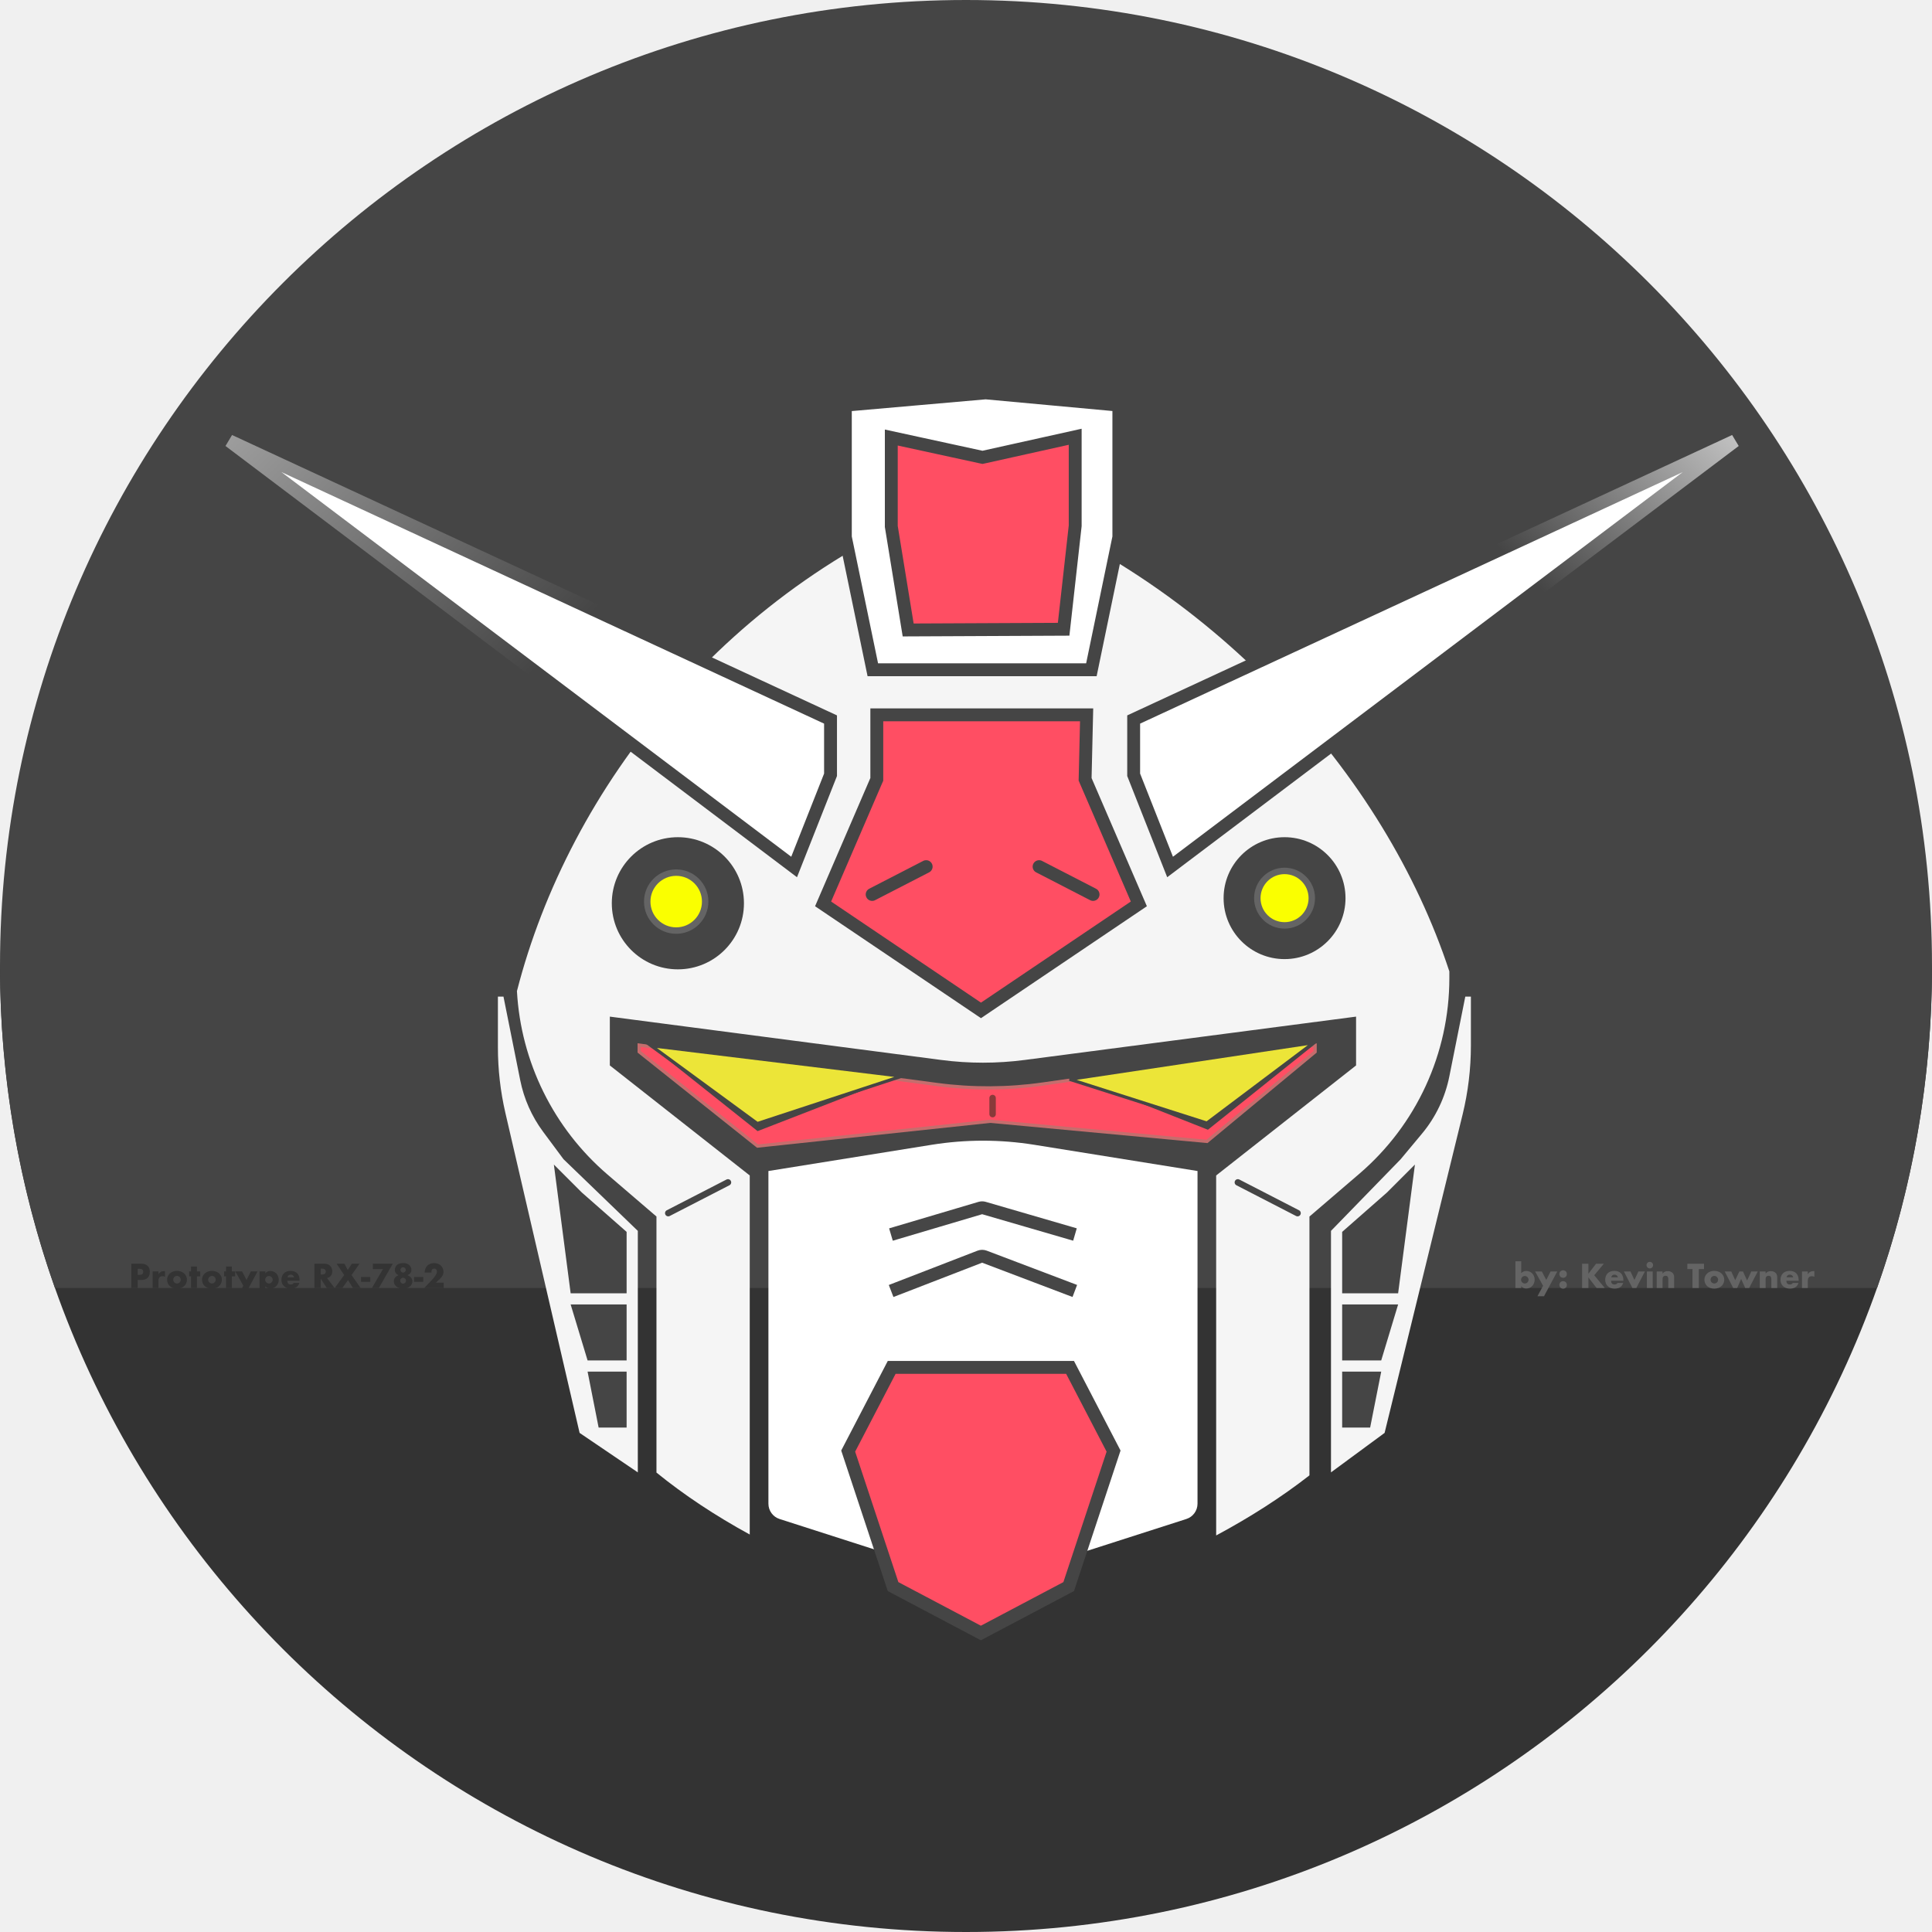
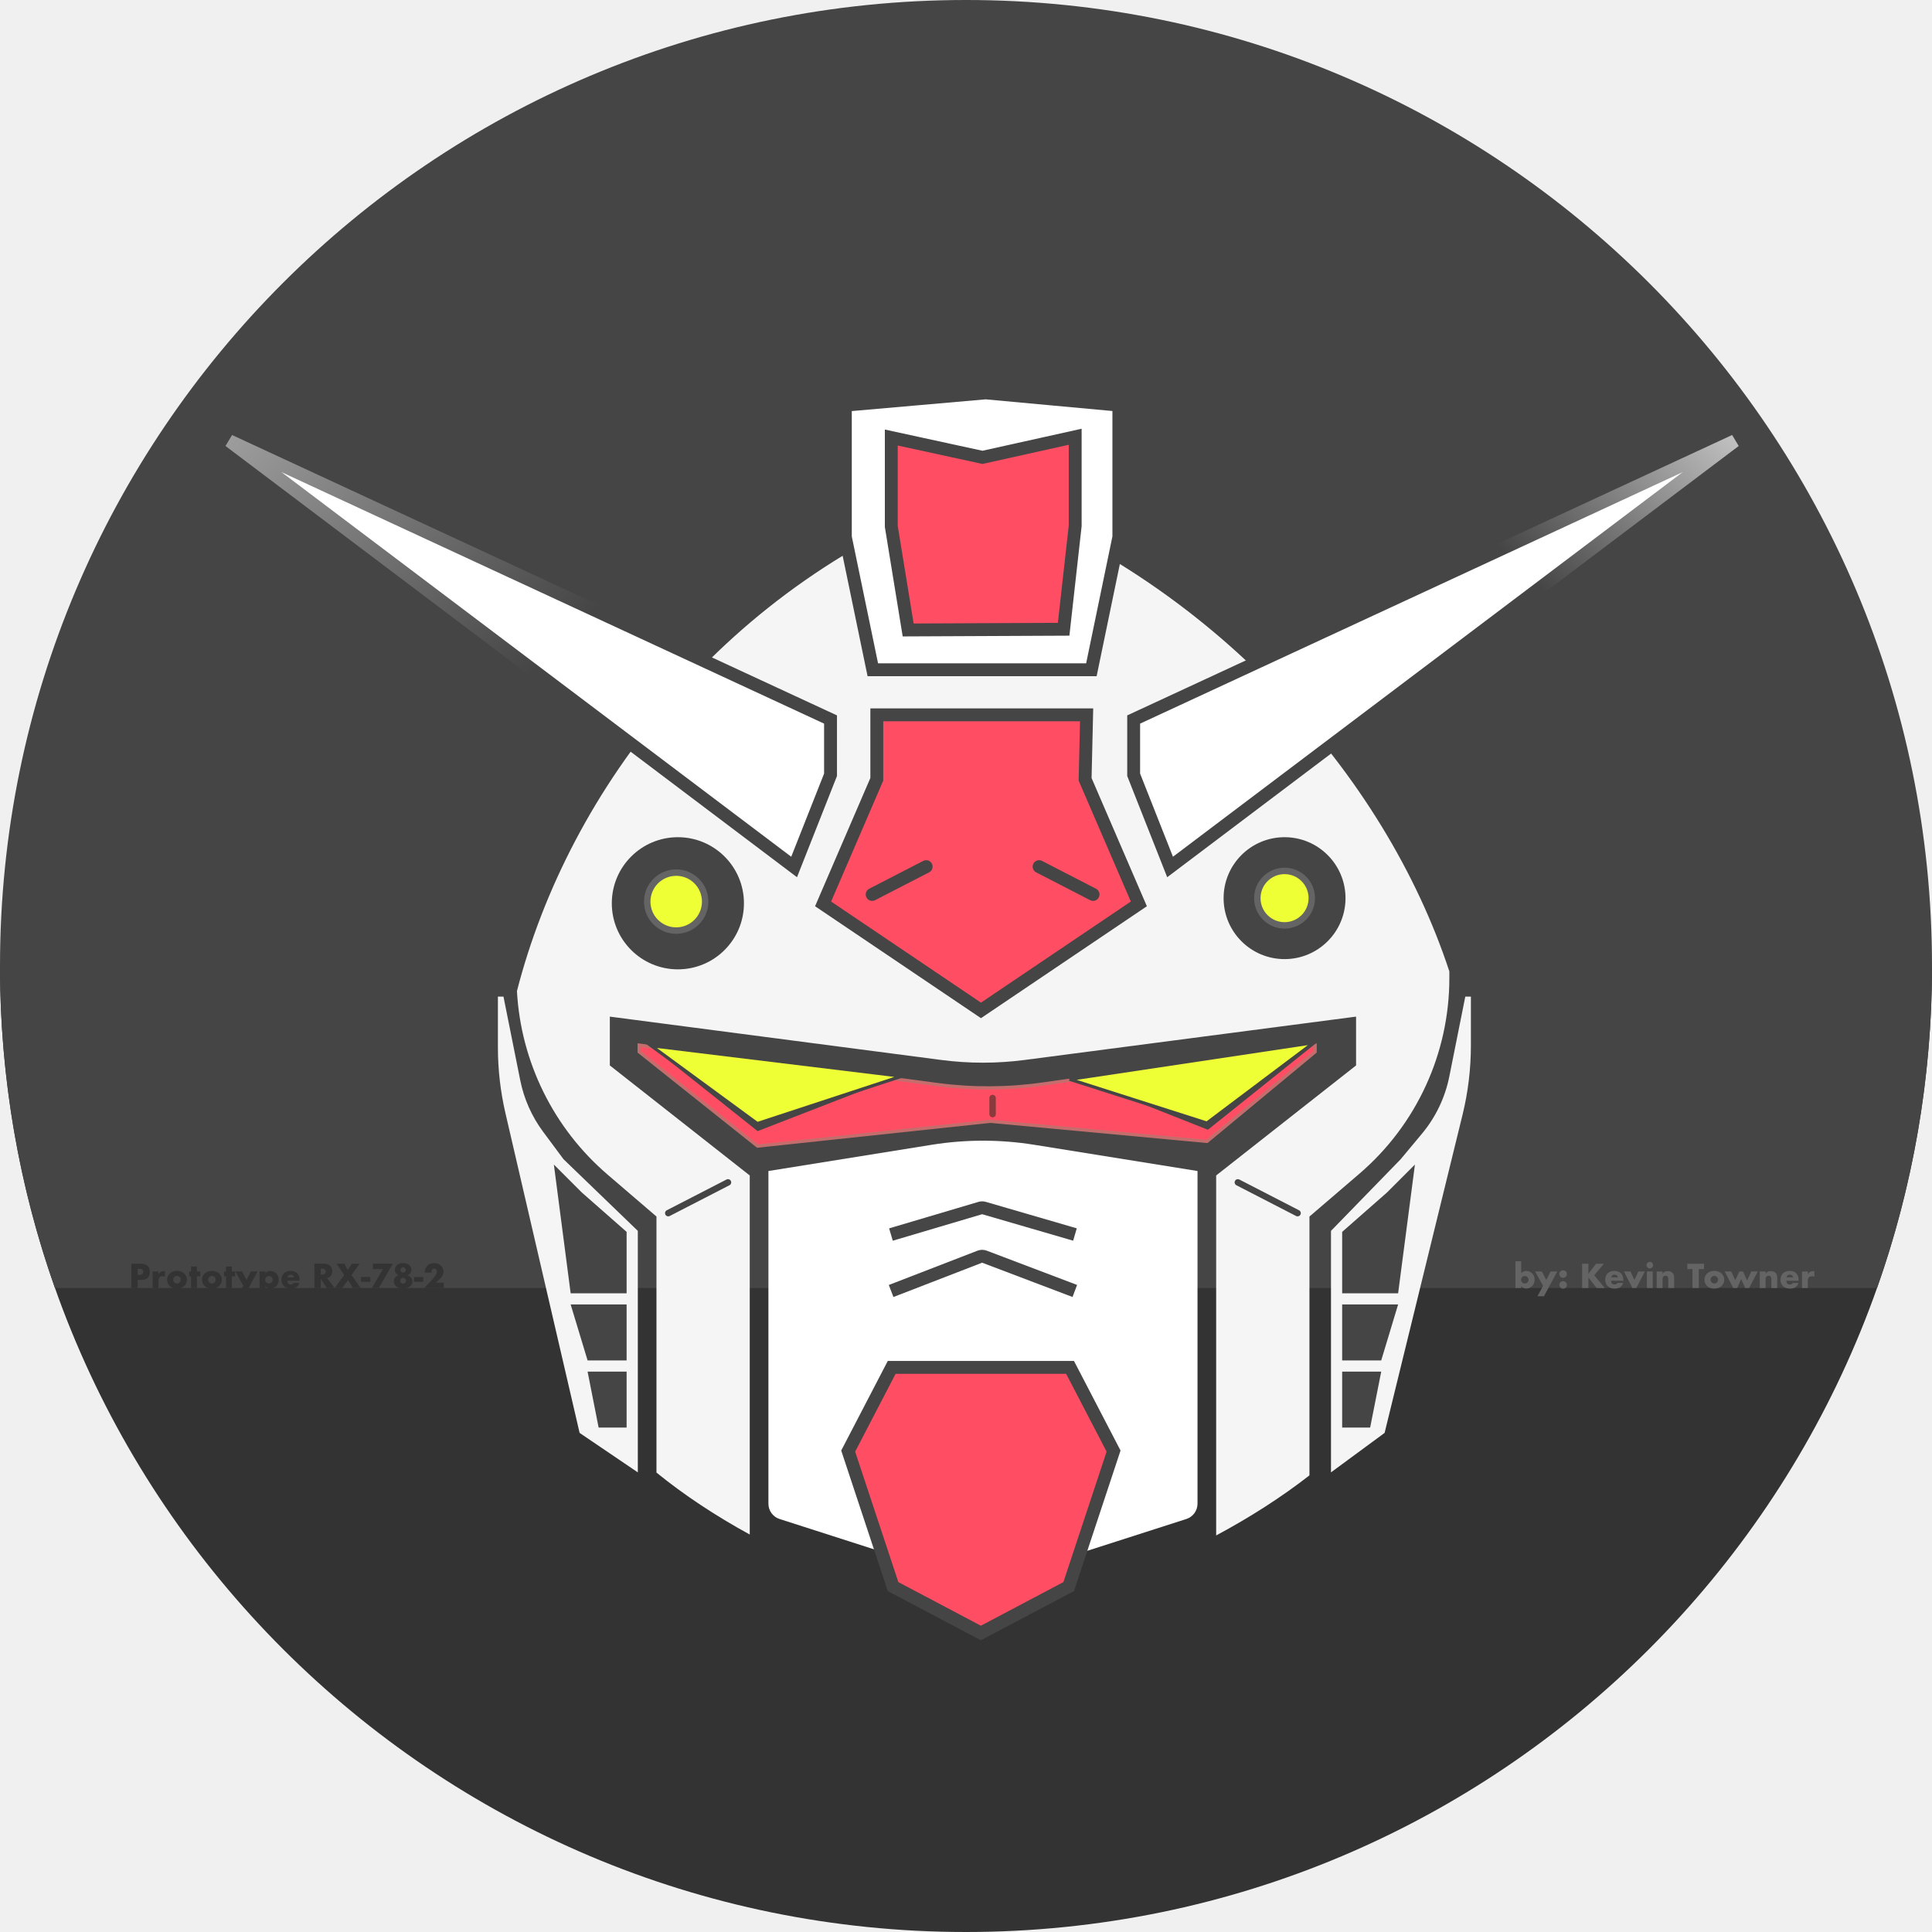
<svg xmlns="http://www.w3.org/2000/svg" width="60" height="60" viewBox="0 0 60 60" fill="none">
  <path fill-rule="evenodd" clip-rule="evenodd" d="M30 60C46.569 60 60 46.569 60 30H0C0 46.569 13.431 60 30 60Z" fill="#333333" />
  <path fill-rule="evenodd" clip-rule="evenodd" d="M58.293 40C59.398 36.872 60 33.506 60 30C60 13.431 46.569 0 30 0C13.431 0 0 13.431 0 30C0 33.506 0.602 36.872 1.707 40H58.293Z" fill="#454545" />
  <path fill-rule="evenodd" clip-rule="evenodd" d="M45.011 30.168V30.332V30.377C45.011 32.713 43.99 34.931 42.217 36.451L40.666 37.781V45.231V45.819C39.805 46.49 38.839 47.111 37.769 47.685V36.505L42.114 33.088V31.572L31.823 32.918C30.962 33.031 30.09 33.031 29.23 32.918L18.939 31.572V33.088L23.284 36.505V47.656C22.206 47.066 21.24 46.425 20.387 45.732V45.229V37.78L18.87 36.479C17.188 35.038 16.176 32.977 16.054 30.779C17.669 24.49 22.547 18.104 30.236 15.308C37.677 18.014 43.011 24.081 45.011 30.168Z" fill="#F5F5F5" />
  <path d="M23.864 36.367L28.942 35.551C29.992 35.383 31.062 35.383 32.112 35.551L37.19 36.367V46.698C37.19 46.916 37.049 47.108 36.843 47.174L30.527 49.202L24.211 47.174C24.004 47.108 23.864 46.916 23.864 46.698V36.367Z" fill="white" />
  <path d="M33.232 42.466L34.583 45.065L33.189 49.273L30.462 50.714L27.735 49.273L26.341 45.065L27.692 42.466L30.462 42.466L33.232 42.466Z" fill="#FF4E63" stroke="#454545" stroke-width="0.4" />
  <path d="M27.861 38.283L30.444 37.517C30.48 37.506 30.52 37.506 30.556 37.516L33.192 38.283" stroke="#464646" stroke-width="0.4" stroke-linecap="square" />
  <path d="M27.861 40.021L30.428 39.028C30.474 39.01 30.526 39.01 30.572 39.027L33.192 40.021" stroke="#464646" stroke-width="0.4" stroke-linecap="square" />
  <path d="M19.808 38.226V45.726L18 44.5L15.695 34.562C15.541 33.895 15.463 33.213 15.463 32.529V30.951H15.636L16.156 33.547C16.272 34.127 16.515 34.674 16.867 35.148L17.5 36L19.808 38.226Z" fill="#F5F5F5" />
  <path d="M17.722 40.511H19.46V42.249H18.248L17.722 40.511Z" fill="#454545" />
  <path d="M17.201 36.166L18.07 37.035L19.46 38.257V40.164H17.722L17.201 36.166Z" fill="#454545" />
  <path d="M18.248 42.597H19.46V44.335H18.591L18.248 42.597Z" fill="#454545" />
  <path d="M41.335 38.226V45.726L43 44.5L45.422 34.614C45.593 33.913 45.68 33.194 45.68 32.472V30.951H45.506L45.01 33.431C44.879 34.085 44.587 34.696 44.16 35.208L43.5 36L41.335 38.226Z" fill="#F5F5F5" />
  <path d="M43.42 40.511H41.682V42.249H42.895L43.42 40.511Z" fill="#454545" />
  <path d="M43.942 36.166L43.073 37.035L41.682 38.257V40.164H43.42L43.942 36.166Z" fill="#454545" />
  <path d="M42.895 42.597H41.682V44.335H42.551L42.895 42.597Z" fill="#454545" />
  <circle cx="21.052" cy="28.052" r="2.052" fill="#454545" />
-   <circle cx="21" cy="28" r="0.9" fill="#FAFF00" stroke="#646464" stroke-width="0.2" />
+   <circle cx="21" cy="28" r="0.9" fill="#EFFF36" stroke="#646464" stroke-width="0.2" />
  <circle cx="39.893" cy="27.893" r="1.893" fill="#454545" />
-   <circle cx="39.893" cy="27.893" r="0.846" fill="#FAFF00" stroke="#646464" stroke-width="0.2" />
+   <circle cx="39.893" cy="27.893" r="0.846" fill="#EFFF36" stroke="#646464" stroke-width="0.2" />
  <path d="M30.758 34.823L30.758 34.822L30.748 34.823L23.526 35.593L19.85 32.665V32.457L29.11 33.681C30.201 33.826 31.305 33.82 32.394 33.664L40.842 32.458L40.842 32.666L37.484 35.448L30.758 34.823Z" fill="#FF4E63" stroke="#C56D6D" stroke-width="0.1" />
  <path d="M20.226 32.5L27.726 33.5L23.528 35.128L20.226 32.5Z" fill="#454545" />
  <path d="M40.992 32.3L33.5 33.5L37.513 35.085L40.992 32.3Z" fill="#454545" />
-   <path d="M23.52 34.894L20.218 32.473L28.002 33.422L23.52 34.894Z" fill="#ECE538" stroke="#454545" stroke-width="0.1" />
-   <path d="M37.481 34.879L40.804 32.379L33.219 33.518L37.481 34.879Z" fill="#ECE538" stroke="#454545" stroke-width="0.1" />
+   <path d="M23.52 34.894L20.218 32.473L28.002 33.422L23.52 34.894Z" fill="#EFFF36" stroke="#454545" stroke-width="0.1" />
+   <path d="M37.481 34.879L40.804 32.379L33.219 33.518L37.481 34.879Z" fill="#EFFF36" stroke="#454545" stroke-width="0.1" />
  <line x1="30.826" y1="34.1" x2="30.826" y2="34.6" stroke="#893A3A" stroke-width="0.2" stroke-linecap="round" />
  <path d="M27.23 24.163V22.2L30.465 22.2L33.746 22.2L33.7 24.158L33.699 24.202L33.716 24.242L35.368 28.071L30.465 31.379L25.562 28.071L27.213 24.242L27.23 24.204V24.163Z" fill="#FF4E63" stroke="#454545" stroke-width="0.4" />
  <path d="M25.793 24.062L24.662 26.925L7.123 13.691L25.793 22.345L25.793 24.062Z" fill="white" stroke="url(#paint0_linear)" stroke-width="0.4" />
  <path d="M35.207 24.062L36.338 26.925L53.877 13.691L35.207 22.345L35.207 24.062Z" fill="white" stroke="url(#paint1_linear)" stroke-width="0.4" />
  <path d="M34.747 16.68L33.894 20.8H27.106L26.253 16.68V12.583L30.611 12.201L34.747 12.582V16.68Z" fill="white" stroke="#454545" stroke-width="0.4" />
  <path d="M27.68 16.349L27.68 13.588L30.468 14.194L30.512 14.203L30.555 14.194L33.391 13.564L33.391 16.331L33.032 19.542L28.204 19.564L27.68 16.349Z" fill="#FF4E63" stroke="#454545" stroke-width="0.4" stroke-linecap="round" />
  <line x1="20.753" y1="37.675" x2="22.608" y2="36.72" stroke="#454545" stroke-width="0.2" stroke-linecap="round" stroke-dasharray="2.2 0" />
  <line x1="27.086" y1="27.778" x2="28.763" y2="26.914" stroke="#454545" stroke-width="0.4" stroke-linecap="round" />
  <line x1="0.2" y1="-0.2" x2="2.086" y2="-0.2" transform="matrix(-0.888931 -0.458041 -0.458041 0.888931 34.0325 28.0473)" stroke="#454545" stroke-width="0.4" stroke-linecap="round" />
  <line x1="0.1" y1="-0.1" x2="2.186" y2="-0.1" transform="matrix(-0.888931 -0.458041 -0.458041 0.888931 40.34 37.81)" stroke="#454545" stroke-width="0.2" stroke-linecap="round" stroke-dasharray="2.2 0" />
  <path d="M47.471 39.745C47.471 39.729 47.468 39.714 47.462 39.7C47.456 39.685 47.448 39.673 47.437 39.662C47.426 39.651 47.414 39.643 47.4 39.637C47.386 39.63 47.371 39.627 47.354 39.627C47.338 39.627 47.323 39.63 47.309 39.636C47.295 39.642 47.283 39.65 47.272 39.661C47.262 39.672 47.254 39.684 47.247 39.699C47.241 39.713 47.238 39.728 47.238 39.744C47.238 39.76 47.241 39.775 47.247 39.789C47.253 39.803 47.261 39.815 47.272 39.826C47.283 39.836 47.295 39.844 47.309 39.851C47.324 39.857 47.339 39.86 47.355 39.86C47.371 39.86 47.386 39.857 47.4 39.851C47.414 39.845 47.426 39.837 47.436 39.826C47.447 39.815 47.455 39.803 47.461 39.789C47.468 39.775 47.471 39.76 47.471 39.745ZM47.243 39.17V39.538C47.286 39.493 47.339 39.471 47.403 39.471C47.441 39.471 47.476 39.478 47.507 39.493C47.539 39.507 47.566 39.526 47.588 39.551C47.611 39.575 47.628 39.604 47.641 39.637C47.654 39.67 47.66 39.705 47.66 39.742C47.66 39.78 47.653 39.816 47.64 39.849C47.627 39.882 47.609 39.911 47.586 39.936C47.563 39.961 47.535 39.98 47.503 39.995C47.472 40.009 47.438 40.016 47.401 40.016C47.334 40.016 47.282 39.992 47.243 39.943V40H47.062V39.17H47.243ZM47.922 39.93L47.674 39.487H47.884L48.021 39.75L48.154 39.487H48.362L47.95 40.256H47.747L47.922 39.93ZM48.427 39.567C48.427 39.551 48.43 39.536 48.436 39.522C48.442 39.507 48.45 39.495 48.461 39.484C48.472 39.473 48.484 39.465 48.498 39.459C48.513 39.453 48.528 39.45 48.544 39.45C48.56 39.45 48.575 39.453 48.589 39.459C48.604 39.465 48.616 39.473 48.627 39.484C48.638 39.495 48.646 39.507 48.652 39.522C48.658 39.536 48.661 39.551 48.661 39.567C48.661 39.583 48.658 39.598 48.652 39.613C48.646 39.627 48.638 39.639 48.627 39.65C48.616 39.661 48.604 39.669 48.589 39.675C48.575 39.681 48.56 39.684 48.544 39.684C48.528 39.684 48.513 39.681 48.498 39.675C48.484 39.669 48.472 39.661 48.461 39.65C48.45 39.639 48.442 39.627 48.436 39.613C48.43 39.598 48.427 39.583 48.427 39.567ZM48.427 39.904C48.427 39.888 48.43 39.873 48.436 39.859C48.442 39.844 48.45 39.832 48.461 39.821C48.472 39.81 48.484 39.802 48.498 39.796C48.513 39.79 48.528 39.787 48.544 39.787C48.56 39.787 48.575 39.79 48.589 39.796C48.604 39.802 48.616 39.81 48.627 39.821C48.638 39.832 48.646 39.844 48.652 39.859C48.658 39.873 48.661 39.888 48.661 39.904C48.661 39.92 48.658 39.935 48.652 39.95C48.646 39.964 48.638 39.976 48.627 39.987C48.616 39.998 48.604 40.006 48.589 40.012C48.575 40.018 48.56 40.021 48.544 40.021C48.528 40.021 48.513 40.018 48.498 40.012C48.484 40.006 48.472 39.998 48.461 39.987C48.45 39.976 48.442 39.964 48.436 39.95C48.43 39.935 48.427 39.92 48.427 39.904ZM49.329 39.557L49.568 39.246H49.81L49.511 39.603L49.838 40H49.584L49.329 39.673V40H49.133V39.246H49.329V39.557ZM50.246 39.669C50.24 39.644 50.227 39.623 50.209 39.608C50.19 39.593 50.167 39.585 50.141 39.585C50.113 39.585 50.09 39.592 50.072 39.607C50.054 39.622 50.043 39.642 50.039 39.669H50.246ZM50.034 39.774C50.034 39.852 50.07 39.891 50.144 39.891C50.183 39.891 50.213 39.875 50.233 39.843H50.408C50.372 39.96 50.284 40.019 50.143 40.019C50.099 40.019 50.06 40.013 50.024 40C49.988 39.987 49.957 39.968 49.931 39.944C49.905 39.92 49.886 39.891 49.872 39.858C49.858 39.825 49.851 39.787 49.851 39.746C49.851 39.703 49.857 39.665 49.871 39.631C49.884 39.596 49.903 39.567 49.928 39.543C49.952 39.519 49.982 39.501 50.017 39.488C50.052 39.475 50.092 39.468 50.136 39.468C50.179 39.468 50.218 39.475 50.253 39.488C50.287 39.501 50.317 39.519 50.341 39.544C50.365 39.569 50.383 39.599 50.396 39.635C50.408 39.67 50.415 39.71 50.415 39.755V39.774H50.034ZM50.636 39.487L50.758 39.75L50.882 39.487H51.084L50.817 40H50.696L50.432 39.487H50.636ZM51.327 39.487V40H51.146V39.487H51.327ZM51.134 39.29C51.134 39.276 51.137 39.263 51.142 39.251C51.147 39.238 51.155 39.227 51.164 39.218C51.173 39.209 51.184 39.201 51.196 39.196C51.209 39.191 51.222 39.188 51.236 39.188C51.25 39.188 51.263 39.191 51.275 39.196C51.288 39.201 51.299 39.209 51.308 39.218C51.317 39.227 51.325 39.238 51.33 39.251C51.335 39.263 51.338 39.276 51.338 39.29C51.338 39.304 51.335 39.317 51.33 39.33C51.325 39.342 51.317 39.353 51.308 39.362C51.299 39.371 51.288 39.379 51.275 39.384C51.263 39.389 51.25 39.392 51.236 39.392C51.222 39.392 51.209 39.389 51.196 39.384C51.184 39.379 51.173 39.371 51.164 39.362C51.155 39.353 51.147 39.342 51.142 39.33C51.137 39.317 51.134 39.304 51.134 39.29ZM51.451 39.487H51.632V39.552C51.656 39.522 51.681 39.502 51.707 39.492C51.732 39.481 51.762 39.476 51.796 39.476C51.832 39.476 51.862 39.482 51.888 39.494C51.914 39.505 51.936 39.522 51.954 39.543C51.968 39.56 51.978 39.58 51.984 39.601C51.989 39.622 51.992 39.647 51.992 39.674V40H51.811V39.741C51.811 39.716 51.809 39.695 51.805 39.68C51.801 39.664 51.795 39.651 51.786 39.642C51.778 39.634 51.769 39.628 51.759 39.625C51.749 39.622 51.738 39.62 51.727 39.62C51.696 39.62 51.672 39.629 51.656 39.648C51.64 39.666 51.632 39.692 51.632 39.726V40H51.451V39.487ZM52.758 39.412V40H52.562V39.412H52.401V39.246H52.919V39.412H52.758ZM53.123 39.741C53.123 39.758 53.126 39.774 53.132 39.789C53.138 39.803 53.147 39.815 53.157 39.826C53.167 39.837 53.18 39.845 53.194 39.851C53.208 39.857 53.224 39.86 53.24 39.86C53.256 39.86 53.271 39.857 53.285 39.851C53.299 39.845 53.312 39.837 53.322 39.826C53.332 39.815 53.341 39.803 53.347 39.789C53.353 39.774 53.357 39.759 53.357 39.742C53.357 39.726 53.353 39.711 53.347 39.697C53.341 39.682 53.332 39.67 53.322 39.659C53.312 39.648 53.299 39.64 53.285 39.634C53.271 39.628 53.256 39.625 53.24 39.625C53.224 39.625 53.208 39.628 53.194 39.634C53.18 39.64 53.167 39.648 53.157 39.659C53.147 39.67 53.138 39.682 53.132 39.696C53.126 39.71 53.123 39.725 53.123 39.741ZM52.932 39.739C52.932 39.701 52.939 39.666 52.955 39.633C52.97 39.6 52.991 39.571 53.019 39.547C53.046 39.522 53.078 39.503 53.116 39.489C53.154 39.475 53.195 39.468 53.24 39.468C53.284 39.468 53.324 39.475 53.362 39.489C53.4 39.502 53.432 39.521 53.46 39.546C53.488 39.57 53.509 39.599 53.525 39.633C53.54 39.666 53.548 39.703 53.548 39.744C53.548 39.785 53.54 39.822 53.524 39.856C53.508 39.889 53.487 39.918 53.46 39.943C53.432 39.967 53.399 39.986 53.361 39.999C53.323 40.012 53.281 40.019 53.237 40.019C53.193 40.019 53.152 40.012 53.115 39.999C53.077 39.986 53.045 39.967 53.018 39.942C52.991 39.917 52.97 39.888 52.955 39.854C52.939 39.819 52.932 39.781 52.932 39.739ZM53.766 39.487L53.889 39.757L54.017 39.487H54.13L54.258 39.765L54.388 39.487H54.589L54.321 40H54.2L54.072 39.719L53.95 40H53.827L53.563 39.487H53.766ZM54.651 39.487H54.832V39.552C54.856 39.522 54.882 39.502 54.907 39.492C54.932 39.481 54.962 39.476 54.996 39.476C55.032 39.476 55.062 39.482 55.088 39.494C55.114 39.505 55.136 39.522 55.154 39.543C55.169 39.56 55.178 39.58 55.184 39.601C55.189 39.622 55.192 39.647 55.192 39.674V40H55.011V39.741C55.011 39.716 55.009 39.695 55.005 39.68C55.002 39.664 54.995 39.651 54.986 39.642C54.978 39.634 54.969 39.628 54.959 39.625C54.949 39.622 54.938 39.62 54.927 39.62C54.896 39.62 54.873 39.629 54.856 39.648C54.84 39.666 54.832 39.692 54.832 39.726V40H54.651V39.487ZM55.69 39.669C55.684 39.644 55.672 39.623 55.653 39.608C55.634 39.593 55.612 39.585 55.585 39.585C55.557 39.585 55.534 39.592 55.516 39.607C55.499 39.622 55.488 39.642 55.483 39.669H55.69ZM55.478 39.774C55.478 39.852 55.515 39.891 55.588 39.891C55.627 39.891 55.657 39.875 55.677 39.843H55.852C55.817 39.96 55.728 40.019 55.587 40.019C55.544 40.019 55.504 40.013 55.468 40C55.432 39.987 55.401 39.968 55.375 39.944C55.35 39.92 55.33 39.891 55.316 39.858C55.302 39.825 55.295 39.787 55.295 39.746C55.295 39.703 55.302 39.665 55.315 39.631C55.328 39.596 55.347 39.567 55.372 39.543C55.397 39.519 55.426 39.501 55.461 39.488C55.496 39.475 55.536 39.468 55.58 39.468C55.623 39.468 55.662 39.475 55.697 39.488C55.732 39.501 55.761 39.519 55.785 39.544C55.809 39.569 55.827 39.599 55.84 39.635C55.853 39.67 55.859 39.71 55.859 39.755V39.774H55.478ZM55.962 39.487H56.143V39.571C56.163 39.54 56.186 39.517 56.214 39.501C56.242 39.484 56.275 39.476 56.312 39.476C56.317 39.476 56.322 39.476 56.327 39.476C56.333 39.476 56.34 39.477 56.347 39.478V39.651C56.323 39.639 56.297 39.633 56.269 39.633C56.227 39.633 56.196 39.646 56.174 39.671C56.154 39.696 56.143 39.732 56.143 39.78V40H55.962V39.487Z" fill="#646464" />
  <path d="M4.275 39.592H4.34C4.412 39.592 4.448 39.561 4.448 39.498C4.448 39.435 4.412 39.404 4.34 39.404H4.275V39.592ZM4.275 40H4.079V39.246H4.391C4.476 39.246 4.54 39.268 4.585 39.312C4.63 39.356 4.653 39.418 4.653 39.498C4.653 39.578 4.63 39.64 4.585 39.684C4.54 39.728 4.476 39.75 4.391 39.75H4.275V40ZM4.74 39.487H4.921V39.571C4.94 39.54 4.964 39.517 4.992 39.501C5.02 39.484 5.052 39.476 5.09 39.476C5.094 39.476 5.099 39.476 5.105 39.476C5.111 39.476 5.117 39.477 5.125 39.478V39.651C5.101 39.639 5.075 39.633 5.047 39.633C5.005 39.633 4.973 39.646 4.952 39.671C4.931 39.696 4.921 39.732 4.921 39.78V40H4.74V39.487ZM5.38 39.741C5.38 39.758 5.383 39.774 5.389 39.789C5.396 39.803 5.404 39.815 5.414 39.826C5.425 39.837 5.437 39.845 5.451 39.851C5.466 39.857 5.481 39.86 5.497 39.86C5.513 39.86 5.528 39.857 5.542 39.851C5.557 39.845 5.569 39.837 5.579 39.826C5.59 39.815 5.598 39.803 5.604 39.789C5.611 39.774 5.614 39.759 5.614 39.742C5.614 39.726 5.611 39.711 5.604 39.697C5.598 39.682 5.59 39.67 5.579 39.659C5.569 39.648 5.557 39.64 5.542 39.634C5.528 39.628 5.513 39.625 5.497 39.625C5.481 39.625 5.466 39.628 5.451 39.634C5.437 39.64 5.425 39.648 5.414 39.659C5.404 39.67 5.396 39.682 5.389 39.696C5.383 39.71 5.38 39.725 5.38 39.741ZM5.189 39.739C5.189 39.701 5.197 39.666 5.212 39.633C5.228 39.6 5.249 39.571 5.276 39.547C5.304 39.522 5.336 39.503 5.373 39.489C5.411 39.475 5.453 39.468 5.497 39.468C5.541 39.468 5.582 39.475 5.619 39.489C5.657 39.502 5.69 39.521 5.717 39.546C5.745 39.57 5.767 39.599 5.782 39.633C5.798 39.666 5.805 39.703 5.805 39.744C5.805 39.785 5.797 39.822 5.781 39.856C5.766 39.889 5.745 39.918 5.717 39.943C5.69 39.967 5.657 39.986 5.618 39.999C5.58 40.012 5.539 40.019 5.494 40.019C5.45 40.019 5.41 40.012 5.372 39.999C5.335 39.986 5.303 39.967 5.275 39.942C5.249 39.917 5.228 39.888 5.212 39.854C5.197 39.819 5.189 39.781 5.189 39.739ZM6.115 39.638V40H5.934V39.638H5.874V39.487H5.934V39.333H6.115V39.487H6.218V39.638H6.115ZM6.465 39.741C6.465 39.758 6.468 39.774 6.474 39.789C6.481 39.803 6.489 39.815 6.499 39.826C6.51 39.837 6.522 39.845 6.536 39.851C6.551 39.857 6.566 39.86 6.582 39.86C6.598 39.86 6.613 39.857 6.627 39.851C6.642 39.845 6.654 39.837 6.664 39.826C6.675 39.815 6.683 39.803 6.689 39.789C6.696 39.774 6.699 39.759 6.699 39.742C6.699 39.726 6.696 39.711 6.689 39.697C6.683 39.682 6.675 39.67 6.664 39.659C6.654 39.648 6.642 39.64 6.627 39.634C6.613 39.628 6.598 39.625 6.582 39.625C6.566 39.625 6.551 39.628 6.536 39.634C6.522 39.64 6.51 39.648 6.499 39.659C6.489 39.67 6.481 39.682 6.474 39.696C6.468 39.71 6.465 39.725 6.465 39.741ZM6.274 39.739C6.274 39.701 6.282 39.666 6.297 39.633C6.313 39.6 6.334 39.571 6.361 39.547C6.389 39.522 6.421 39.503 6.458 39.489C6.496 39.475 6.538 39.468 6.582 39.468C6.626 39.468 6.667 39.475 6.704 39.489C6.742 39.502 6.775 39.521 6.802 39.546C6.83 39.57 6.852 39.599 6.867 39.633C6.883 39.666 6.89 39.703 6.89 39.744C6.89 39.785 6.882 39.822 6.866 39.856C6.851 39.889 6.83 39.918 6.802 39.943C6.775 39.967 6.742 39.986 6.703 39.999C6.665 40.012 6.624 40.019 6.579 40.019C6.535 40.019 6.495 40.012 6.457 39.999C6.42 39.986 6.388 39.967 6.36 39.942C6.334 39.917 6.313 39.888 6.297 39.854C6.282 39.819 6.274 39.781 6.274 39.739ZM7.2 39.638V40H7.019V39.638H6.959V39.487H7.019V39.333H7.2V39.487H7.303V39.638H7.2ZM7.557 39.93L7.309 39.487H7.519L7.656 39.75L7.789 39.487H7.997L7.585 40.256H7.382L7.557 39.93ZM8.468 39.745C8.468 39.729 8.465 39.714 8.459 39.7C8.454 39.685 8.446 39.673 8.435 39.662C8.424 39.651 8.412 39.643 8.397 39.637C8.383 39.63 8.368 39.627 8.351 39.627C8.335 39.627 8.32 39.63 8.306 39.636C8.292 39.642 8.28 39.65 8.269 39.661C8.259 39.672 8.251 39.684 8.244 39.699C8.238 39.713 8.235 39.728 8.235 39.744C8.235 39.76 8.238 39.775 8.244 39.789C8.25 39.803 8.258 39.815 8.269 39.826C8.28 39.836 8.292 39.844 8.306 39.851C8.321 39.857 8.336 39.86 8.352 39.86C8.368 39.86 8.383 39.857 8.397 39.851C8.411 39.845 8.423 39.837 8.433 39.826C8.444 39.815 8.452 39.803 8.458 39.789C8.465 39.775 8.468 39.76 8.468 39.745ZM8.24 40.256H8.059V39.487H8.24V39.544C8.279 39.495 8.331 39.471 8.398 39.471C8.435 39.471 8.469 39.478 8.5 39.493C8.532 39.507 8.56 39.526 8.583 39.551C8.606 39.576 8.624 39.605 8.637 39.638C8.65 39.671 8.657 39.707 8.657 39.745C8.657 39.783 8.65 39.818 8.637 39.851C8.624 39.884 8.606 39.912 8.583 39.937C8.56 39.962 8.533 39.981 8.502 39.995C8.471 40.009 8.437 40.016 8.4 40.016C8.336 40.016 8.283 39.994 8.24 39.95V40.256ZM9.135 39.669C9.129 39.644 9.117 39.623 9.098 39.608C9.08 39.593 9.057 39.585 9.03 39.585C9.002 39.585 8.979 39.592 8.961 39.607C8.944 39.622 8.933 39.642 8.928 39.669H9.135ZM8.923 39.774C8.923 39.852 8.96 39.891 9.033 39.891C9.073 39.891 9.102 39.875 9.122 39.843H9.297C9.262 39.96 9.174 40.019 9.032 40.019C8.989 40.019 8.949 40.013 8.913 40C8.877 39.987 8.846 39.968 8.82 39.944C8.795 39.92 8.775 39.891 8.761 39.858C8.747 39.825 8.74 39.787 8.74 39.746C8.74 39.703 8.747 39.665 8.76 39.631C8.774 39.596 8.793 39.567 8.817 39.543C8.842 39.519 8.872 39.501 8.906 39.488C8.942 39.475 8.981 39.468 9.025 39.468C9.069 39.468 9.108 39.475 9.142 39.488C9.177 39.501 9.206 39.519 9.23 39.544C9.254 39.569 9.273 39.599 9.285 39.635C9.298 39.67 9.304 39.71 9.304 39.755V39.774H8.923ZM9.961 39.583H9.998C10.036 39.583 10.066 39.575 10.086 39.559C10.107 39.543 10.117 39.52 10.117 39.49C10.117 39.46 10.107 39.437 10.086 39.421C10.066 39.405 10.036 39.397 9.998 39.397H9.961V39.583ZM10.392 40H10.148L9.961 39.71V40H9.765V39.246H10.069C10.111 39.246 10.148 39.252 10.18 39.265C10.211 39.277 10.236 39.294 10.257 39.315C10.277 39.336 10.293 39.361 10.303 39.389C10.313 39.417 10.319 39.447 10.319 39.479C10.319 39.536 10.305 39.583 10.277 39.619C10.249 39.654 10.209 39.678 10.155 39.691L10.392 40ZM10.69 39.598L10.454 39.246H10.697L10.799 39.441L10.925 39.246H11.166L10.918 39.598L11.198 40H10.96L10.809 39.754L10.632 40H10.395L10.69 39.598ZM11.212 39.657H11.499V39.808H11.212V39.657ZM11.894 39.412H11.579V39.246H12.198L11.766 40H11.55L11.894 39.412ZM12.429 39.772C12.429 39.785 12.431 39.797 12.436 39.808C12.44 39.819 12.447 39.829 12.455 39.838C12.463 39.846 12.472 39.853 12.483 39.858C12.494 39.863 12.506 39.865 12.519 39.865C12.531 39.865 12.542 39.863 12.553 39.858C12.564 39.853 12.574 39.846 12.582 39.838C12.59 39.829 12.597 39.82 12.602 39.809C12.606 39.798 12.609 39.786 12.609 39.773C12.609 39.748 12.6 39.726 12.582 39.709C12.564 39.691 12.543 39.682 12.519 39.682C12.493 39.682 12.472 39.691 12.455 39.709C12.437 39.726 12.429 39.747 12.429 39.772ZM12.436 39.438C12.436 39.461 12.444 39.481 12.46 39.498C12.476 39.514 12.495 39.522 12.519 39.522C12.531 39.522 12.542 39.52 12.552 39.515C12.562 39.51 12.57 39.504 12.578 39.497C12.585 39.489 12.591 39.48 12.595 39.47C12.599 39.46 12.602 39.45 12.602 39.439C12.602 39.416 12.594 39.397 12.578 39.381C12.562 39.364 12.542 39.356 12.519 39.356C12.495 39.356 12.476 39.364 12.46 39.38C12.444 39.396 12.436 39.415 12.436 39.438ZM12.38 39.602C12.301 39.569 12.262 39.514 12.262 39.436C12.262 39.404 12.268 39.375 12.281 39.35C12.293 39.324 12.311 39.302 12.333 39.283C12.355 39.264 12.382 39.25 12.414 39.24C12.446 39.23 12.481 39.225 12.519 39.225C12.557 39.225 12.591 39.23 12.623 39.24C12.655 39.25 12.682 39.264 12.704 39.283C12.726 39.302 12.744 39.324 12.757 39.35C12.769 39.375 12.776 39.404 12.776 39.436C12.776 39.456 12.774 39.474 12.77 39.49C12.766 39.505 12.759 39.52 12.749 39.533C12.739 39.546 12.727 39.558 12.711 39.569C12.695 39.58 12.676 39.591 12.653 39.602C12.755 39.642 12.807 39.707 12.807 39.796C12.807 39.828 12.799 39.858 12.785 39.885C12.771 39.912 12.751 39.936 12.725 39.956C12.699 39.976 12.669 39.992 12.634 40.003C12.599 40.014 12.561 40.02 12.519 40.02C12.478 40.02 12.44 40.014 12.405 40.003C12.37 39.992 12.34 39.977 12.314 39.957C12.288 39.937 12.267 39.913 12.253 39.886C12.238 39.859 12.231 39.829 12.231 39.796C12.231 39.705 12.28 39.64 12.38 39.602ZM12.858 39.657H13.145V39.808H12.858V39.657ZM13.78 40H13.174L13.361 39.806C13.41 39.755 13.448 39.711 13.476 39.676C13.505 39.64 13.525 39.61 13.539 39.585C13.553 39.56 13.561 39.54 13.565 39.525C13.568 39.51 13.569 39.497 13.569 39.486C13.569 39.475 13.568 39.464 13.563 39.453C13.56 39.442 13.555 39.433 13.547 39.425C13.54 39.416 13.531 39.41 13.521 39.405C13.511 39.4 13.498 39.397 13.485 39.397C13.458 39.397 13.437 39.406 13.421 39.423C13.407 39.44 13.399 39.462 13.399 39.488C13.399 39.495 13.4 39.506 13.402 39.52H13.188C13.188 39.476 13.195 39.436 13.21 39.4C13.224 39.364 13.245 39.333 13.271 39.307C13.296 39.281 13.327 39.261 13.363 39.247C13.399 39.233 13.438 39.226 13.48 39.226C13.523 39.226 13.561 39.233 13.597 39.246C13.633 39.259 13.664 39.278 13.69 39.302C13.716 39.326 13.736 39.355 13.751 39.388C13.765 39.421 13.773 39.456 13.773 39.495C13.773 39.536 13.764 39.575 13.745 39.61C13.728 39.645 13.7 39.68 13.662 39.717L13.537 39.834H13.78V40Z" fill="#333333" />
  <defs>
    <linearGradient id="paint0_linear" x1="8.385" y1="9.859" x2="25.184" y2="26.812" gradientUnits="userSpaceOnUse">
      <stop stop-color="#AAAAAA" />
      <stop offset="0.569" stop-color="#454545" />
    </linearGradient>
    <linearGradient id="paint1_linear" x1="52.615" y1="9.859" x2="35.816" y2="26.812" gradientUnits="userSpaceOnUse">
      <stop stop-color="#DDDDDD" />
      <stop offset="0.392" stop-color="#454545" />
    </linearGradient>
  </defs>
</svg>
